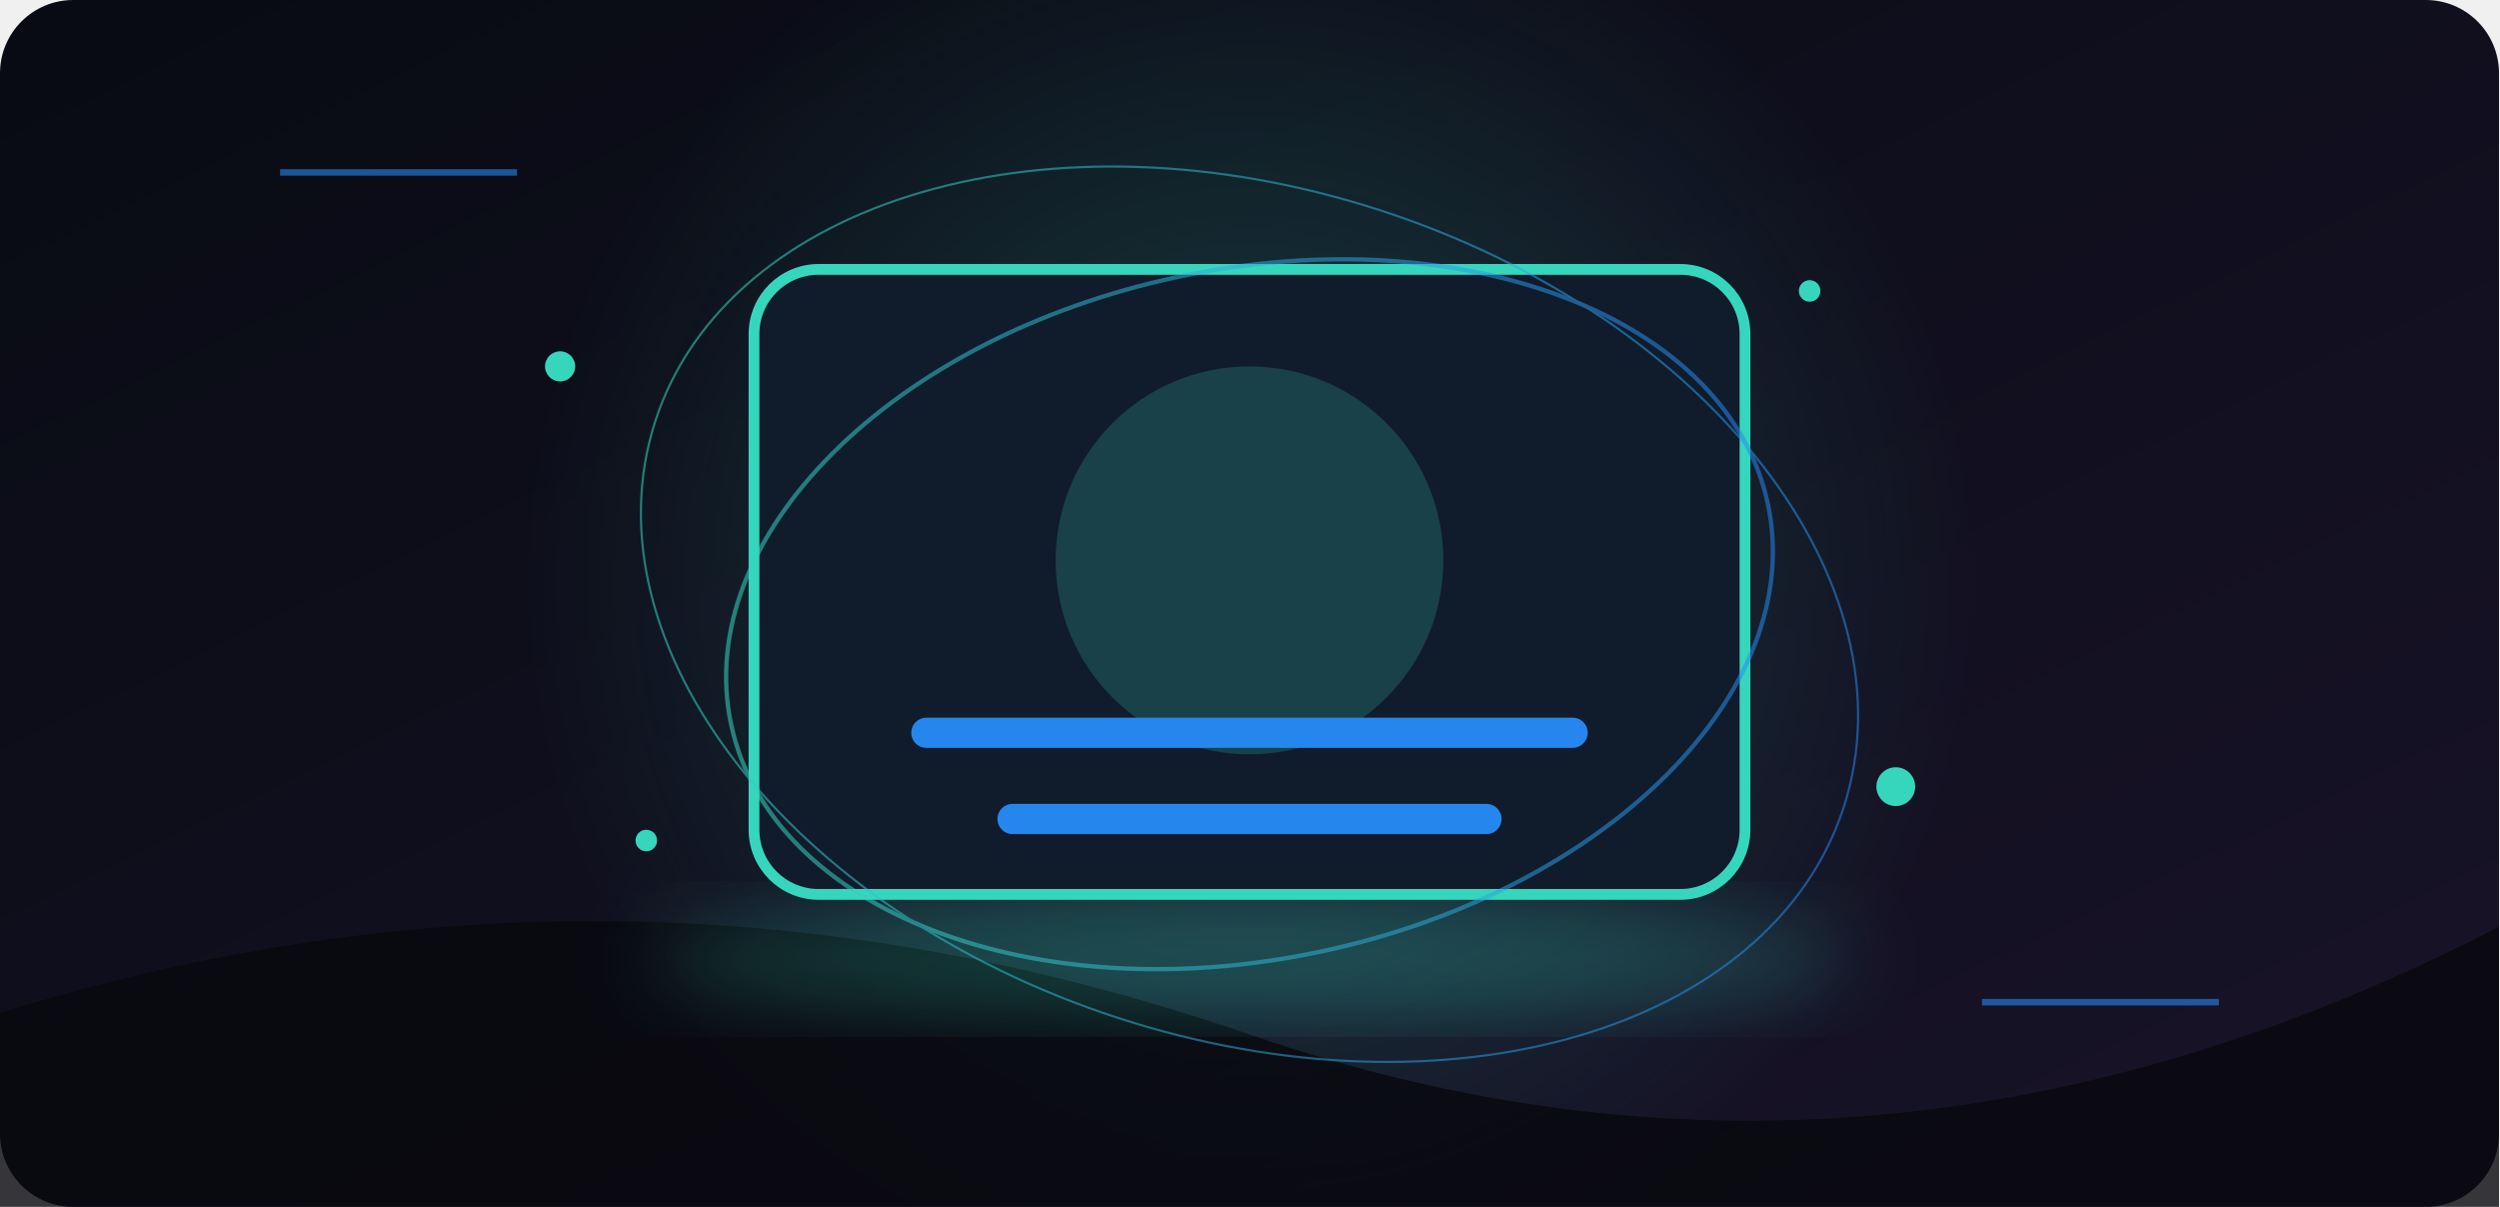
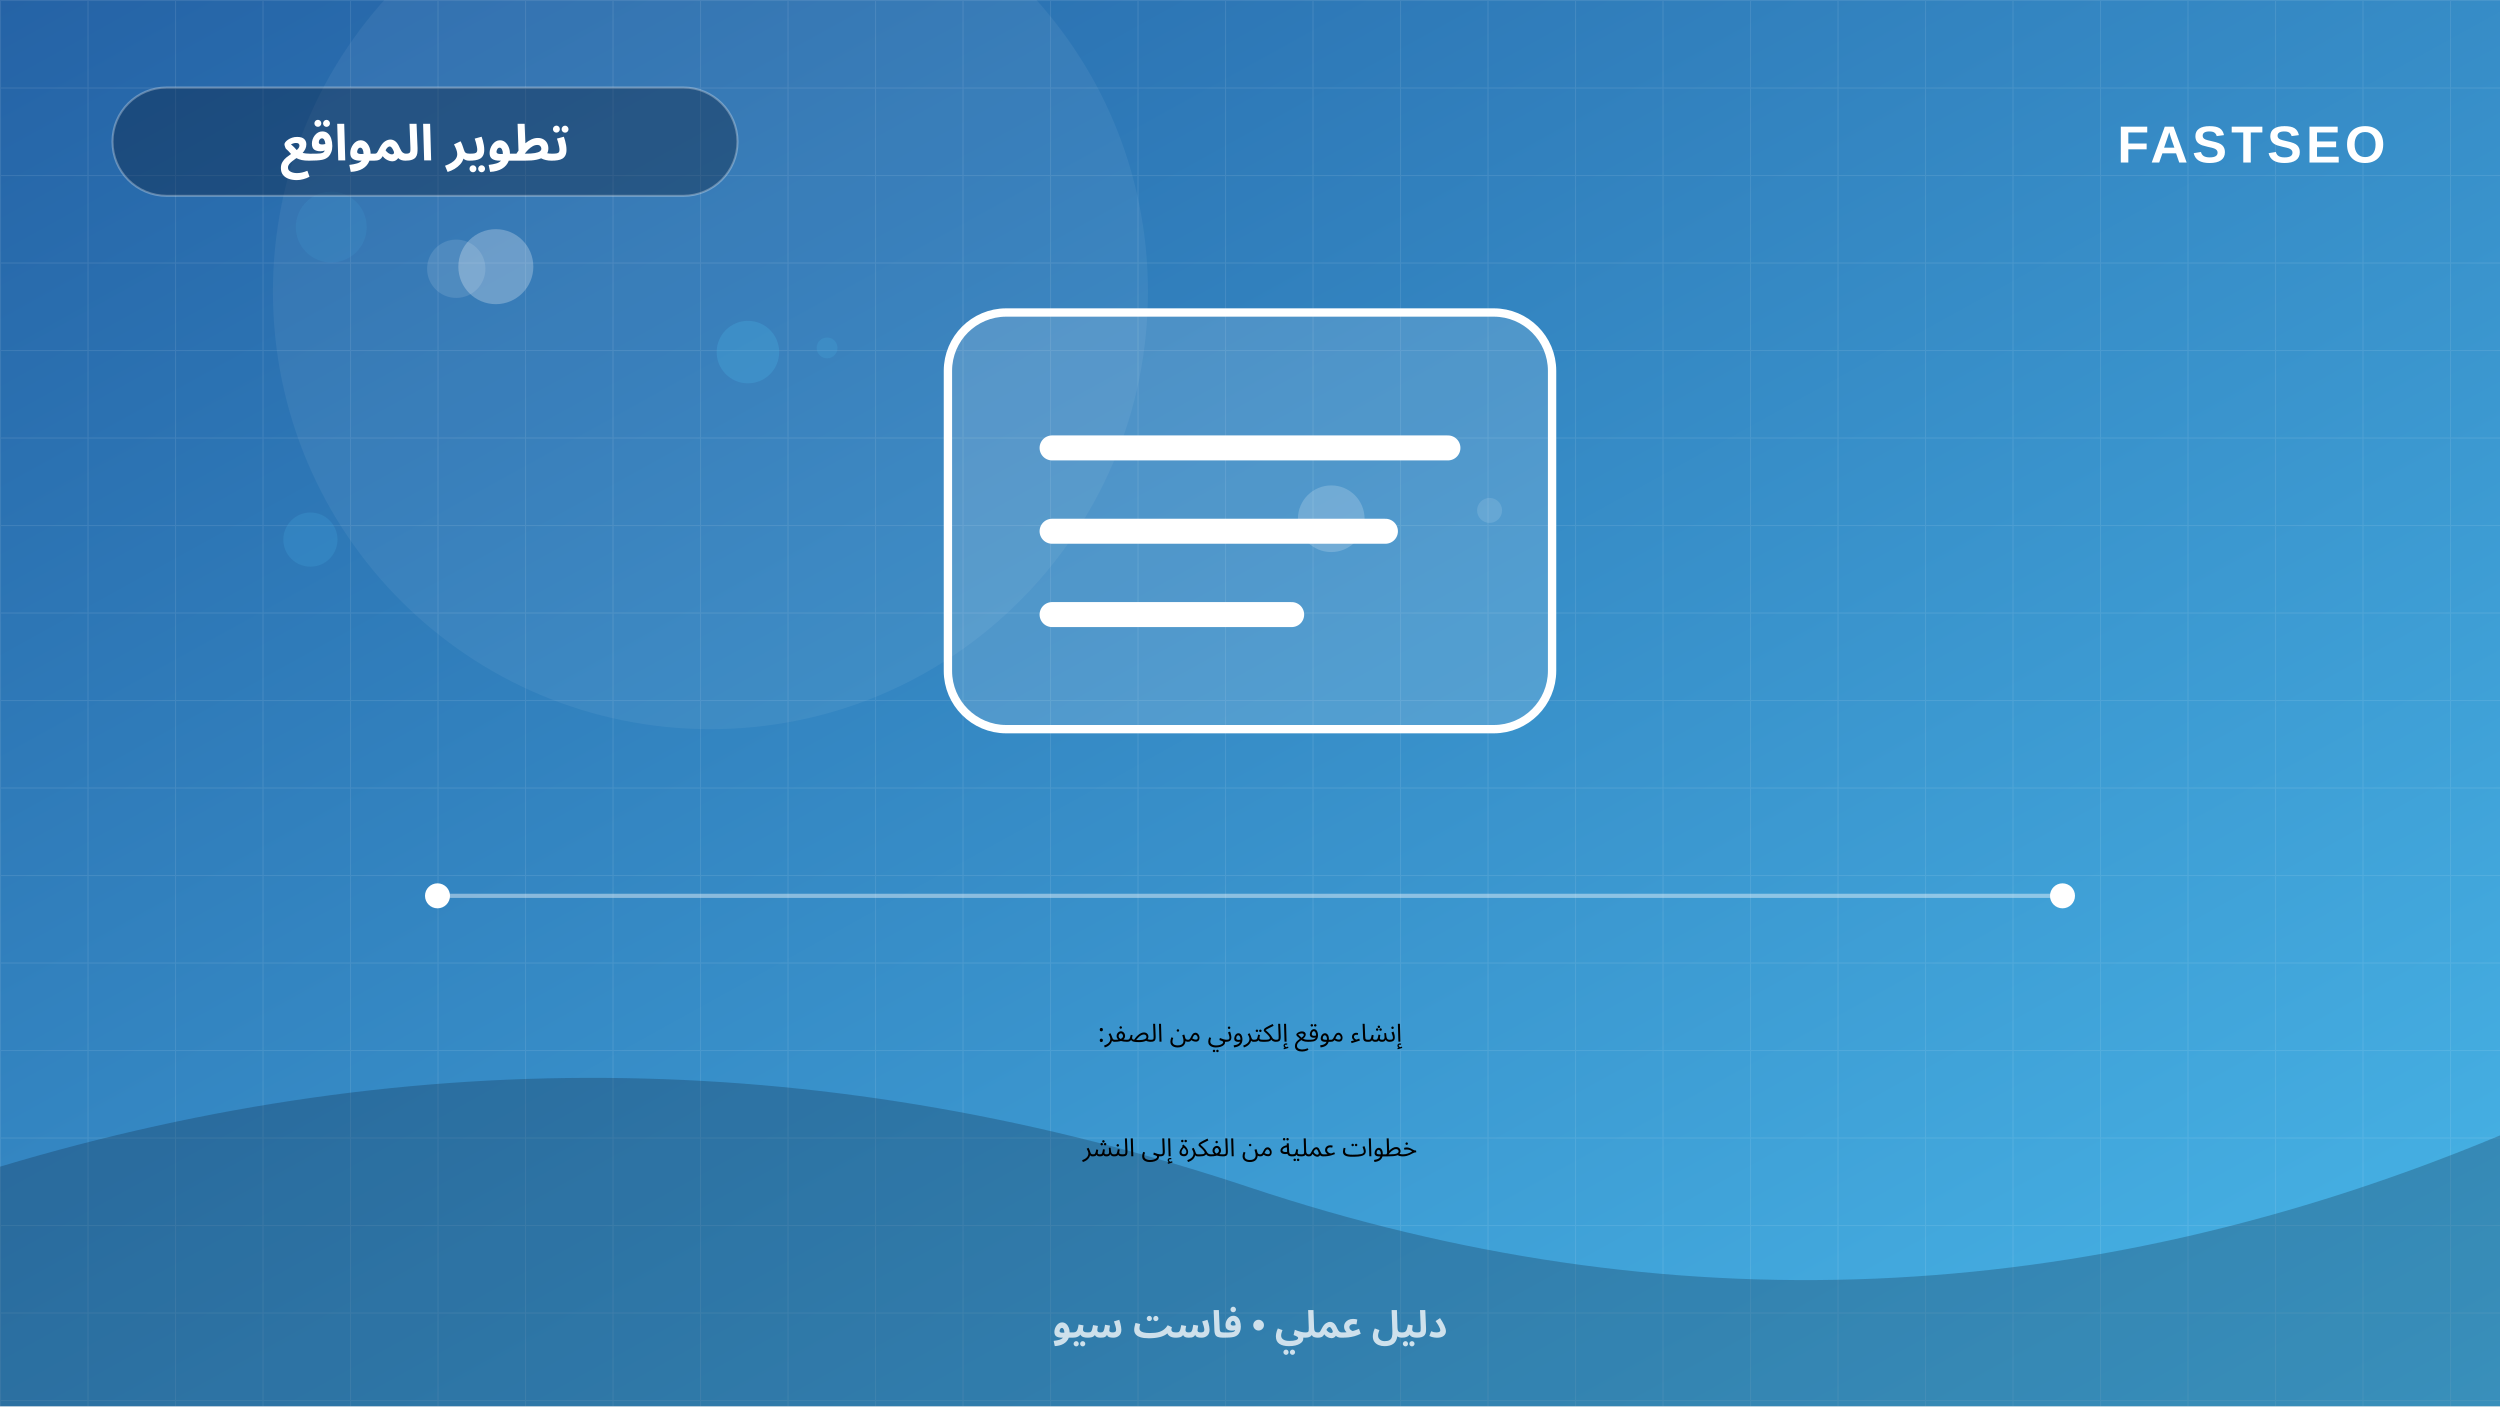
- <svg xmlns="http://www.w3.org/2000/svg" viewBox="0 0 1160 560" role="img" aria-label="إنشاء موقع إلكتروني من الصفر: خطوات عملية من الفكرة إلى النشر">
+ <svg xmlns="http://www.w3.org/2000/svg" width="1200" height="675" viewBox="0 0 1200 675" role="img" aria-labelledby="title desc">
  <defs>
-     <linearGradient id="bg" x2="1" y2="1">
-       <stop stop-color="#080b13" />
-       <stop offset="1" stop-color="#191329" />
+     <linearGradient id="bg" x1="0" y1="0" x2="1" y2="1">
+       <stop offset="0" stop-color="#2563A6" />
+       <stop offset="1" stop-color="#48B6E8" />
    </linearGradient>
-     <linearGradient id="glow">
-       <stop stop-color="#36d6bd" />
-       <stop offset="1" stop-color="#2587ee" />
-     </linearGradient>
-     <radialGradient id="light">
-       <stop stop-color="#36d6bd" stop-opacity=".24" />
-       <stop offset="1" stop-color="#36d6bd" stop-opacity="0" />
+     <radialGradient id="orb">
+       <stop stop-color="#fff" stop-opacity=".5" />
+       <stop offset="1" stop-color="#fff" stop-opacity="0" />
    </radialGradient>
-     <filter id="shadow">
-       <feGaussianBlur stdDeviation="18" />
-     </filter>
+     <pattern id="grid" width="42" height="42" patternUnits="userSpaceOnUse">
+       <path d="M42 0H0V42" fill="none" stroke="#fff" stroke-opacity=".09" stroke-width="1" />
+     </pattern>
  </defs>
-   <rect width="1160" height="560" rx="34" fill="url(#bg)" />
-   <circle cx="580" cy="270" r="340" fill="url(#light)" />
-   <path d="M0 470 Q290 380 580 480T1160 430V560H0Z" fill="#07080d" opacity=".8" />
-   <ellipse cx="580" cy="445" rx="280" ry="30" fill="#36d6bd" opacity=".22" filter="url(#shadow)" />
-   <rect x="350" y="125" width="460" height="290" rx="30" fill="#101b2c" stroke="#36d6bd" stroke-width="5" />
-   <circle cx="580" cy="260" r="90" fill="#36d6bd" opacity=".2" />
-   <path d="M430 340h300M470 380h220" stroke="#2587ee" stroke-width="14" stroke-linecap="round" />
-   <g fill="none" stroke="url(#glow)" opacity=".55">
-     <ellipse cx="580" cy="285" rx="246" ry="160" stroke-width="2" transform="rotate(-12 580 285)" />
-     <ellipse cx="580" cy="285" rx="290" ry="197" stroke-width="1" transform="rotate(18 580 285)" />
+   <rect width="1200" height="675" fill="url(#bg)" />
+   <rect width="1200" height="675" fill="url(#grid)" />
+   <path d="M0 560Q300 470 600 570T1200 545V675H0Z" fill="#07152B" opacity=".24" />
+   <circle cx="341" cy="140" r="210" fill="#fff" opacity=".055" />
+   <circle cx="715" cy="245" r="6" fill="#fff" opacity="0.12" />
+   <circle cx="397" cy="167" r="5" fill="#48B6E8" opacity="0.19" />
+   <circle cx="238" cy="128" r="18" fill="#fff" opacity="0.26" />
+   <circle cx="159" cy="109" r="17" fill="#48B6E8" opacity="0.12" />
+   <circle cx="639" cy="249" r="16" fill="#fff" opacity="0.19" />
+   <circle cx="359" cy="169" r="15" fill="#48B6E8" opacity="0.26" />
+   <circle cx="219" cy="129" r="14" fill="#fff" opacity="0.12" />
+   <circle cx="149" cy="259" r="13" fill="#48B6E8" opacity="0.19" />
+   <g font-family="Noto Sans Arabic,Tahoma,Arial,sans-serif">
+     <rect x="54" y="42" width="300" height="52" rx="26" fill="#07152B" fill-opacity=".35" stroke="#fff" stroke-opacity=".3" />
+     <text x="204" y="77" text-anchor="middle" fill="#fff" font-size="24" font-weight="800" direction="rtl">تطوير المواقع</text>
+     <text x="1145" y="78" text-anchor="end" fill="#fff" font-size="25" font-weight="900" letter-spacing="2">FASTSEO</text>
+     <g transform="translate(600 250)">
+       <rect x="-145" y="-100" width="290" height="200" rx="28" fill="#fff" fill-opacity=".14" stroke="#fff" stroke-width="4" />
+       <path d="M-95 -35H95 M-95 5H65 M-95 45H20" stroke="#fff" stroke-width="12" stroke-linecap="round" />
+     </g>
+     <path d="M210 430H990" stroke="#fff" stroke-opacity=".42" stroke-width="2" />
+     <circle cx="210" cy="430" r="6" fill="#fff" />
+     <circle cx="990" cy="430" r="6" fill="#fff" />
+     <text x="600" y="500" text-anchor="middle" direction="rtl" unicode-bidi="plaintext" class="headline">إنشاء موقع إلكتروني من الصفر:</text>
+     <text x="600" y="555" text-anchor="middle" direction="rtl" unicode-bidi="plaintext" class="headline">خطوات عملية من الفكرة إلى النشر</text>
+     <text x="600" y="642" text-anchor="middle" fill="#fff" opacity=".76" font-size="18" font-weight="600" direction="rtl">دليل عملي • فاست سيو</text>
  </g>
-   <g fill="#36d6bd">
-     <circle cx="260" cy="170" r="7" />
-     <circle cx="880" cy="365" r="9" />
-     <circle cx="840" cy="135" r="5" />
-     <circle cx="300" cy="390" r="5" />
-   </g>
-   <path d="M130 80h110M920 465h110" stroke="#2587ee" stroke-width="3" opacity=".6" />
</svg>
